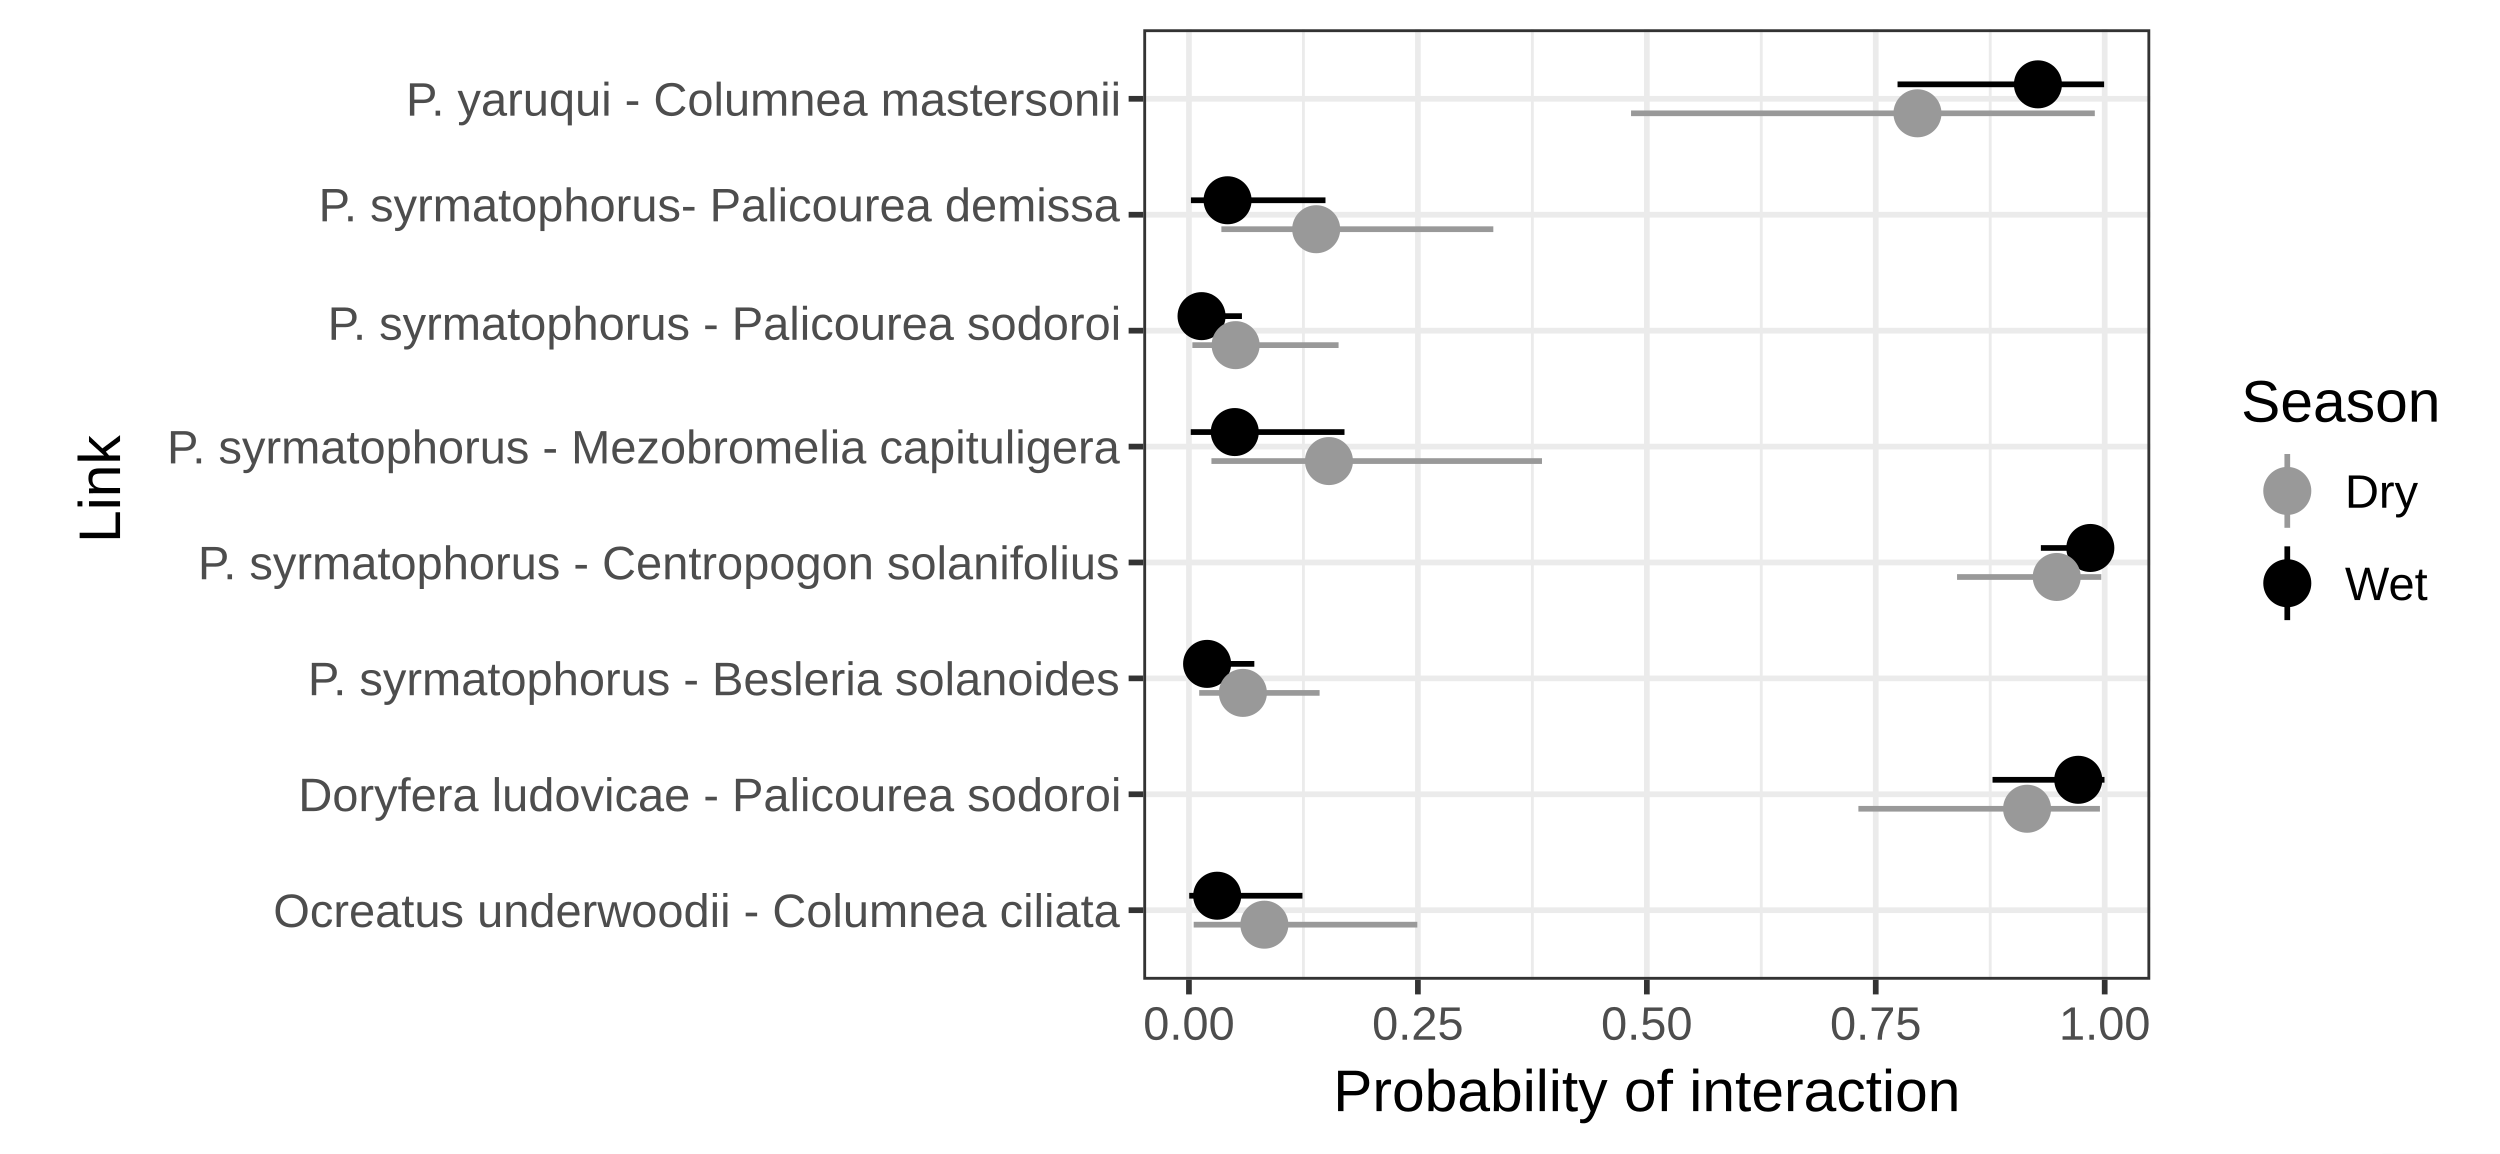
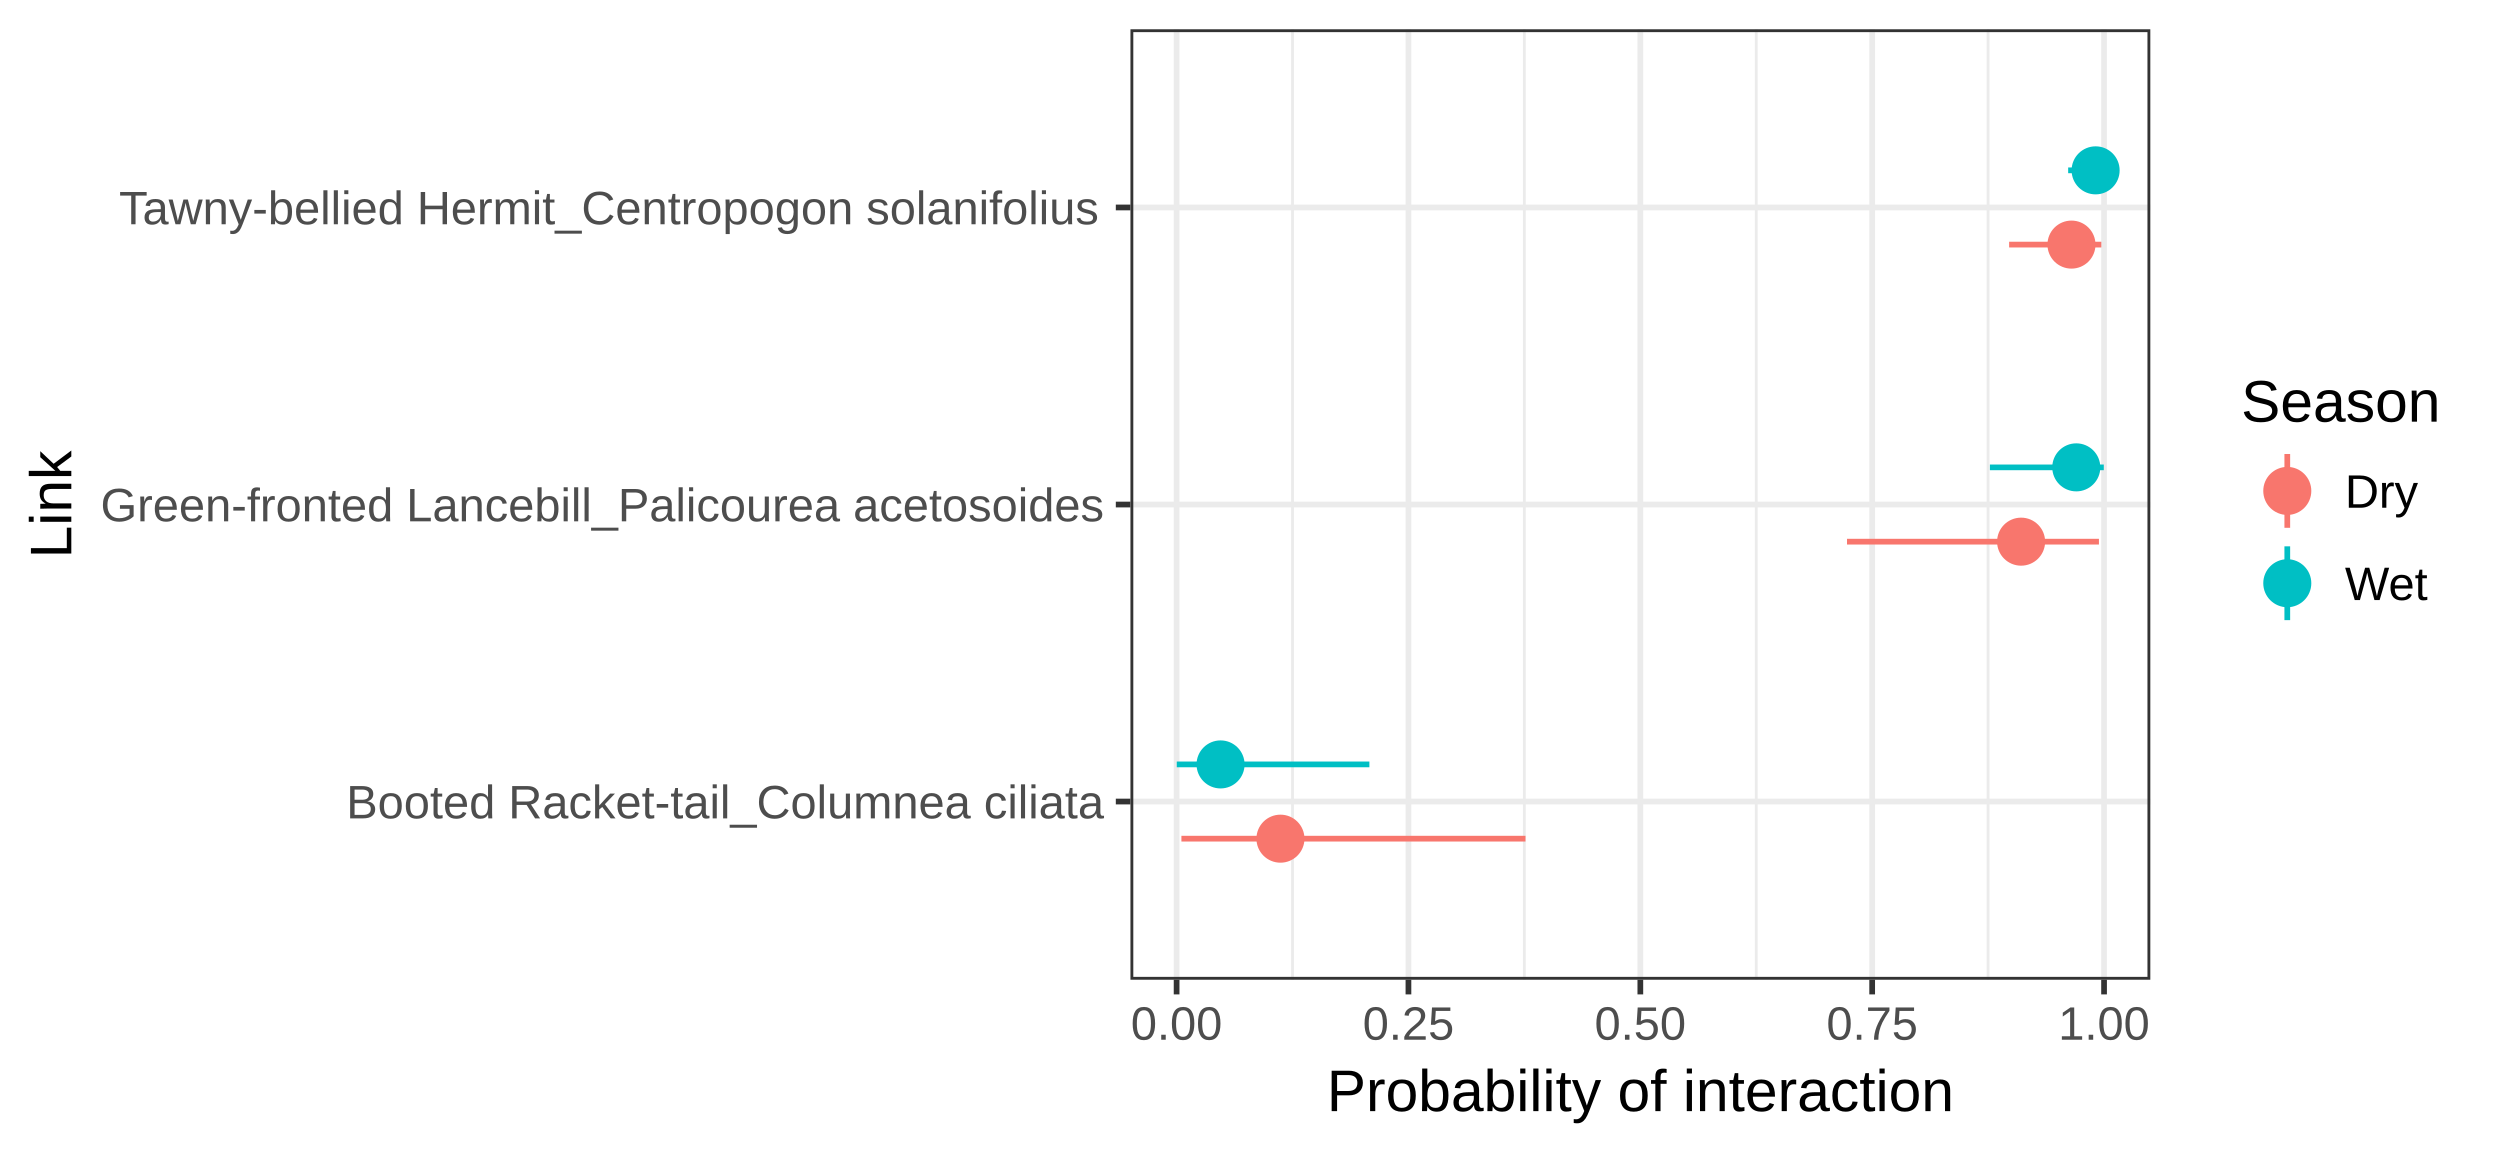
- <svg xmlns="http://www.w3.org/2000/svg" viewBox="0 0 468.00 216.00" id="svg2" version="1.1">
-   <defs id="defs4">
-     <style type="text/css" id="style6">
+ <svg xmlns="http://www.w3.org/2000/svg" viewBox="0 0 468.00 216.00">
+   <defs>
+     <style type="text/css">
    line, polyline, polygon, path, rect, circle {
      fill: none;
      stroke: #000000;
      stroke-linecap: round;
      stroke-linejoin: round;
      stroke-miterlimit: 10.00;
    }
  </style>
  </defs>
-   <rect width="100%" height="100%" style="stroke: none; fill: #FFFFFF;" id="rect8" />
-   <rect x="-22.565" y="0" width="468" height="216" style="fill:#ffffff;stroke:#ffffff;stroke-width:1.07;stroke-linecap:round;stroke-linejoin:round;stroke-miterlimit:10" id="rect10" />
-   <defs id="defs12">
-     <clipPath id="cpMjE0LjAyfDQwMi41NHwxODMuNDF8NS40OA==">
-       <rect x="214.02" y="5.48" width="188.51" height="177.93" id="rect15" />
+   <rect width="100%" height="100%" style="stroke: none; fill: #FFFFFF;" />
+   <rect x="0.00" y="0.00" width="468.00" height="216.00" style="stroke-width: 1.07; stroke: #FFFFFF; fill: #FFFFFF;" />
+   <defs>
+     <clipPath id="cpMjExLjYyfDQwMi41NHwxODMuNDF8NS40OA==">
+       <rect x="211.62" y="5.48" width="190.92" height="177.93" />
    </clipPath>
  </defs>
-   <rect x="214.02" y="5.48" width="188.51" height="177.93" style="stroke-width: 1.07; stroke: none; fill: #FFFFFF;" clip-path="url(#cpMjE0LjAyfDQwMi41NHwxODMuNDF8NS40OA==)" id="rect17" />
-   <polyline points="244.00,183.41 244.00,5.48 " style="stroke-width: 0.53; stroke: #EBEBEB; stroke-linecap: butt;" clip-path="url(#cpMjE0LjAyfDQwMi41NHwxODMuNDF8NS40OA==)" id="polyline19" />
-   <polyline points="286.86,183.41 286.86,5.48 " style="stroke-width: 0.53; stroke: #EBEBEB; stroke-linecap: butt;" clip-path="url(#cpMjE0LjAyfDQwMi41NHwxODMuNDF8NS40OA==)" id="polyline21" />
-   <polyline points="329.71,183.41 329.71,5.48 " style="stroke-width: 0.53; stroke: #EBEBEB; stroke-linecap: butt;" clip-path="url(#cpMjE0LjAyfDQwMi41NHwxODMuNDF8NS40OA==)" id="polyline23" />
-   <polyline points="372.57,183.41 372.57,5.48 " style="stroke-width: 0.53; stroke: #EBEBEB; stroke-linecap: butt;" clip-path="url(#cpMjE0LjAyfDQwMi41NHwxODMuNDF8NS40OA==)" id="polyline25" />
-   <polyline points="214.02,170.39 402.54,170.39 " style="stroke-width: 1.07; stroke: #EBEBEB; stroke-linecap: butt;" clip-path="url(#cpMjE0LjAyfDQwMi41NHwxODMuNDF8NS40OA==)" id="polyline27" />
-   <polyline points="214.02,148.69 402.54,148.69 " style="stroke-width: 1.07; stroke: #EBEBEB; stroke-linecap: butt;" clip-path="url(#cpMjE0LjAyfDQwMi41NHwxODMuNDF8NS40OA==)" id="polyline29" />
-   <polyline points="214.02,126.99 402.54,126.99 " style="stroke-width: 1.07; stroke: #EBEBEB; stroke-linecap: butt;" clip-path="url(#cpMjE0LjAyfDQwMi41NHwxODMuNDF8NS40OA==)" id="polyline31" />
-   <polyline points="214.02,105.29 402.54,105.29 " style="stroke-width: 1.07; stroke: #EBEBEB; stroke-linecap: butt;" clip-path="url(#cpMjE0LjAyfDQwMi41NHwxODMuNDF8NS40OA==)" id="polyline33" />
-   <polyline points="214.02,83.60 402.54,83.60 " style="stroke-width: 1.07; stroke: #EBEBEB; stroke-linecap: butt;" clip-path="url(#cpMjE0LjAyfDQwMi41NHwxODMuNDF8NS40OA==)" id="polyline35" />
-   <polyline points="214.02,61.90 402.54,61.90 " style="stroke-width: 1.07; stroke: #EBEBEB; stroke-linecap: butt;" clip-path="url(#cpMjE0LjAyfDQwMi41NHwxODMuNDF8NS40OA==)" id="polyline37" />
-   <polyline points="214.02,40.20 402.54,40.20 " style="stroke-width: 1.07; stroke: #EBEBEB; stroke-linecap: butt;" clip-path="url(#cpMjE0LjAyfDQwMi41NHwxODMuNDF8NS40OA==)" id="polyline39" />
-   <polyline points="214.02,18.50 402.54,18.50 " style="stroke-width: 1.07; stroke: #EBEBEB; stroke-linecap: butt;" clip-path="url(#cpMjE0LjAyfDQwMi41NHwxODMuNDF8NS40OA==)" id="polyline41" />
-   <polyline points="222.57,183.41 222.57,5.48 " style="stroke-width: 1.07; stroke: #EBEBEB; stroke-linecap: butt;" clip-path="url(#cpMjE0LjAyfDQwMi41NHwxODMuNDF8NS40OA==)" id="polyline43" />
-   <polyline points="265.43,183.41 265.43,5.48 " style="stroke-width: 1.07; stroke: #EBEBEB; stroke-linecap: butt;" clip-path="url(#cpMjE0LjAyfDQwMi41NHwxODMuNDF8NS40OA==)" id="polyline45" />
-   <polyline points="308.29,183.41 308.29,5.48 " style="stroke-width: 1.07; stroke: #EBEBEB; stroke-linecap: butt;" clip-path="url(#cpMjE0LjAyfDQwMi41NHwxODMuNDF8NS40OA==)" id="polyline47" />
-   <polyline points="351.14,183.41 351.14,5.48 " style="stroke-width: 1.07; stroke: #EBEBEB; stroke-linecap: butt;" clip-path="url(#cpMjE0LjAyfDQwMi41NHwxODMuNDF8NS40OA==)" id="polyline49" />
-   <polyline points="394.00,183.41 394.00,5.48 " style="stroke-width: 1.07; stroke: #EBEBEB; stroke-linecap: butt;" clip-path="url(#cpMjE0LjAyfDQwMi41NHwxODMuNDF8NS40OA==)" id="polyline51" />
-   <line x1="222.62" y1="167.68" x2="243.82" y2="167.68" style="stroke-width: 1.07; stroke-linecap: butt;" clip-path="url(#cpMjE0LjAyfDQwMi41NHwxODMuNDF8NS40OA==)" id="line53" />
-   <line x1="223.46" y1="173.10" x2="265.32" y2="173.10" style="stroke-width: 1.07; stroke: #999999; stroke-linecap: butt;" clip-path="url(#cpMjE0LjAyfDQwMi41NHwxODMuNDF8NS40OA==)" id="line55" />
-   <line x1="373.00" y1="145.98" x2="393.96" y2="145.98" style="stroke-width: 1.07; stroke-linecap: butt;" clip-path="url(#cpMjE0LjAyfDQwMi41NHwxODMuNDF8NS40OA==)" id="line57" />
-   <line x1="347.89" y1="151.40" x2="393.11" y2="151.40" style="stroke-width: 1.07; stroke: #999999; stroke-linecap: butt;" clip-path="url(#cpMjE0LjAyfDQwMi41NHwxODMuNDF8NS40OA==)" id="line59" />
-   <line x1="222.65" y1="124.28" x2="234.81" y2="124.28" style="stroke-width: 1.07; stroke-linecap: butt;" clip-path="url(#cpMjE0LjAyfDQwMi41NHwxODMuNDF8NS40OA==)" id="line61" />
-   <line x1="224.49" y1="129.71" x2="247.03" y2="129.71" style="stroke-width: 1.07; stroke: #999999; stroke-linecap: butt;" clip-path="url(#cpMjE0LjAyfDQwMi41NHwxODMuNDF8NS40OA==)" id="line63" />
-   <line x1="382.05" y1="102.58" x2="393.97" y2="102.58" style="stroke-width: 1.07; stroke-linecap: butt;" clip-path="url(#cpMjE0LjAyfDQwMi41NHwxODMuNDF8NS40OA==)" id="line65" />
-   <line x1="366.36" y1="108.01" x2="393.36" y2="108.01" style="stroke-width: 1.07; stroke: #999999; stroke-linecap: butt;" clip-path="url(#cpMjE0LjAyfDQwMi41NHwxODMuNDF8NS40OA==)" id="line67" />
-   <line x1="222.91" y1="80.88" x2="251.69" y2="80.88" style="stroke-width: 1.07; stroke-linecap: butt;" clip-path="url(#cpMjE0LjAyfDQwMi41NHwxODMuNDF8NS40OA==)" id="line69" />
-   <line x1="226.78" y1="86.31" x2="288.66" y2="86.31" style="stroke-width: 1.07; stroke: #999999; stroke-linecap: butt;" clip-path="url(#cpMjE0LjAyfDQwMi41NHwxODMuNDF8NS40OA==)" id="line71" />
-   <line x1="222.59" y1="59.18" x2="232.49" y2="59.18" style="stroke-width: 1.07; stroke-linecap: butt;" clip-path="url(#cpMjE0LjAyfDQwMi41NHwxODMuNDF8NS40OA==)" id="line73" />
-   <line x1="223.21" y1="64.61" x2="250.58" y2="64.61" style="stroke-width: 1.07; stroke: #999999; stroke-linecap: butt;" clip-path="url(#cpMjE0LjAyfDQwMi41NHwxODMuNDF8NS40OA==)" id="line75" />
-   <line x1="222.94" y1="37.49" x2="248.13" y2="37.49" style="stroke-width: 1.07; stroke-linecap: butt;" clip-path="url(#cpMjE0LjAyfDQwMi41NHwxODMuNDF8NS40OA==)" id="line77" />
-   <line x1="228.64" y1="42.91" x2="279.55" y2="42.91" style="stroke-width: 1.07; stroke: #999999; stroke-linecap: butt;" clip-path="url(#cpMjE0LjAyfDQwMi41NHwxODMuNDF8NS40OA==)" id="line79" />
-   <line x1="355.22" y1="15.79" x2="393.89" y2="15.79" style="stroke-width: 1.07; stroke-linecap: butt;" clip-path="url(#cpMjE0LjAyfDQwMi41NHwxODMuNDF8NS40OA==)" id="line81" />
-   <line x1="305.33" y1="21.21" x2="392.15" y2="21.21" style="stroke-width: 1.07; stroke: #999999; stroke-linecap: butt;" clip-path="url(#cpMjE0LjAyfDQwMi41NHwxODMuNDF8NS40OA==)" id="line83" />
-   <circle cx="227.86" cy="167.68" r="2.84pt" style="stroke-width: 1.42; fill: #000000;" clip-path="url(#cpMjE0LjAyfDQwMi41NHwxODMuNDF8NS40OA==)" id="circle85" />
-   <circle cx="236.69" cy="173.10" r="2.84pt" style="stroke-width: 1.42; stroke: #999999; fill: #999999;" clip-path="url(#cpMjE0LjAyfDQwMi41NHwxODMuNDF8NS40OA==)" id="circle87" />
-   <circle cx="389.05" cy="145.98" r="2.84pt" style="stroke-width: 1.42; fill: #000000;" clip-path="url(#cpMjE0LjAyfDQwMi41NHwxODMuNDF8NS40OA==)" id="circle89" />
-   <circle cx="379.47" cy="151.40" r="2.84pt" style="stroke-width: 1.42; stroke: #999999; fill: #999999;" clip-path="url(#cpMjE0LjAyfDQwMi41NHwxODMuNDF8NS40OA==)" id="circle91" />
-   <circle cx="225.97" cy="124.28" r="2.84pt" style="stroke-width: 1.42; fill: #000000;" clip-path="url(#cpMjE0LjAyfDQwMi41NHwxODMuNDF8NS40OA==)" id="circle93" />
-   <circle cx="232.67" cy="129.71" r="2.84pt" style="stroke-width: 1.42; stroke: #999999; fill: #999999;" clip-path="url(#cpMjE0LjAyfDQwMi41NHwxODMuNDF8NS40OA==)" id="circle95" />
-   <circle cx="391.31" cy="102.58" r="2.84pt" style="stroke-width: 1.42; fill: #000000;" clip-path="url(#cpMjE0LjAyfDQwMi41NHwxODMuNDF8NS40OA==)" id="circle97" />
-   <circle cx="385.02" cy="108.01" r="2.84pt" style="stroke-width: 1.42; stroke: #999999; fill: #999999;" clip-path="url(#cpMjE0LjAyfDQwMi41NHwxODMuNDF8NS40OA==)" id="circle99" />
-   <circle cx="231.15" cy="80.88" r="2.84pt" style="stroke-width: 1.42; fill: #000000;" clip-path="url(#cpMjE0LjAyfDQwMi41NHwxODMuNDF8NS40OA==)" id="circle101" />
-   <circle cx="248.78" cy="86.31" r="2.84pt" style="stroke-width: 1.42; stroke: #999999; fill: #999999;" clip-path="url(#cpMjE0LjAyfDQwMi41NHwxODMuNDF8NS40OA==)" id="circle103" />
-   <circle cx="224.93" cy="59.18" r="2.84pt" style="stroke-width: 1.42; fill: #000000;" clip-path="url(#cpMjE0LjAyfDQwMi41NHwxODMuNDF8NS40OA==)" id="circle105" />
-   <circle cx="231.31" cy="64.61" r="2.84pt" style="stroke-width: 1.42; stroke: #999999; fill: #999999;" clip-path="url(#cpMjE0LjAyfDQwMi41NHwxODMuNDF8NS40OA==)" id="circle107" />
-   <circle cx="229.80" cy="37.49" r="2.84pt" style="stroke-width: 1.42; fill: #000000;" clip-path="url(#cpMjE0LjAyfDQwMi41NHwxODMuNDF8NS40OA==)" id="circle109" />
-   <circle cx="246.39" cy="42.91" r="2.84pt" style="stroke-width: 1.42; stroke: #999999; fill: #999999;" clip-path="url(#cpMjE0LjAyfDQwMi41NHwxODMuNDF8NS40OA==)" id="circle111" />
-   <circle cx="381.50" cy="15.79" r="2.84pt" style="stroke-width: 1.42; fill: #000000;" clip-path="url(#cpMjE0LjAyfDQwMi41NHwxODMuNDF8NS40OA==)" id="circle113" />
-   <circle cx="358.95" cy="21.21" r="2.84pt" style="stroke-width: 1.42; stroke: #999999; fill: #999999;" clip-path="url(#cpMjE0LjAyfDQwMi41NHwxODMuNDF8NS40OA==)" id="circle115" />
-   <rect x="214.02" y="5.48" width="188.51" height="177.93" style="stroke-width: 1.07; stroke: #333333;" clip-path="url(#cpMjE0LjAyfDQwMi41NHwxODMuNDF8NS40OA==)" id="rect117" />
-   <defs id="defs119">
+   <rect x="211.62" y="5.48" width="190.92" height="177.93" style="stroke-width: 1.07; stroke: none; fill: #FFFFFF;" clip-path="url(#cpMjExLjYyfDQwMi41NHwxODMuNDF8NS40OA==)" />
+   <polyline points="241.96,183.41 241.96,5.48 " style="stroke-width: 0.53; stroke: #EBEBEB; stroke-linecap: butt;" clip-path="url(#cpMjExLjYyfDQwMi41NHwxODMuNDF8NS40OA==)" />
+   <polyline points="285.36,183.41 285.36,5.48 " style="stroke-width: 0.53; stroke: #EBEBEB; stroke-linecap: butt;" clip-path="url(#cpMjExLjYyfDQwMi41NHwxODMuNDF8NS40OA==)" />
+   <polyline points="328.77,183.41 328.77,5.48 " style="stroke-width: 0.53; stroke: #EBEBEB; stroke-linecap: butt;" clip-path="url(#cpMjExLjYyfDQwMi41NHwxODMuNDF8NS40OA==)" />
+   <polyline points="372.17,183.41 372.17,5.48 " style="stroke-width: 0.53; stroke: #EBEBEB; stroke-linecap: butt;" clip-path="url(#cpMjExLjYyfDQwMi41NHwxODMuNDF8NS40OA==)" />
+   <polyline points="211.62,150.05 402.54,150.05 " style="stroke-width: 1.07; stroke: #EBEBEB; stroke-linecap: butt;" clip-path="url(#cpMjExLjYyfDQwMi41NHwxODMuNDF8NS40OA==)" />
+   <polyline points="211.62,94.45 402.54,94.45 " style="stroke-width: 1.07; stroke: #EBEBEB; stroke-linecap: butt;" clip-path="url(#cpMjExLjYyfDQwMi41NHwxODMuNDF8NS40OA==)" />
+   <polyline points="211.62,38.84 402.54,38.84 " style="stroke-width: 1.07; stroke: #EBEBEB; stroke-linecap: butt;" clip-path="url(#cpMjExLjYyfDQwMi41NHwxODMuNDF8NS40OA==)" />
+   <polyline points="220.26,183.41 220.26,5.48 " style="stroke-width: 1.07; stroke: #EBEBEB; stroke-linecap: butt;" clip-path="url(#cpMjExLjYyfDQwMi41NHwxODMuNDF8NS40OA==)" />
+   <polyline points="263.66,183.41 263.66,5.48 " style="stroke-width: 1.07; stroke: #EBEBEB; stroke-linecap: butt;" clip-path="url(#cpMjExLjYyfDQwMi41NHwxODMuNDF8NS40OA==)" />
+   <polyline points="307.07,183.41 307.07,5.48 " style="stroke-width: 1.07; stroke: #EBEBEB; stroke-linecap: butt;" clip-path="url(#cpMjExLjYyfDQwMi41NHwxODMuNDF8NS40OA==)" />
+   <polyline points="350.47,183.41 350.47,5.48 " style="stroke-width: 1.07; stroke: #EBEBEB; stroke-linecap: butt;" clip-path="url(#cpMjExLjYyfDQwMi41NHwxODMuNDF8NS40OA==)" />
+   <polyline points="393.88,183.41 393.88,5.48 " style="stroke-width: 1.07; stroke: #EBEBEB; stroke-linecap: butt;" clip-path="url(#cpMjExLjYyfDQwMi41NHwxODMuNDF8NS40OA==)" />
+   <line x1="220.29" y1="143.10" x2="256.35" y2="143.10" style="stroke-width: 1.07; stroke: #00BFC4; stroke-linecap: butt;" clip-path="url(#cpMjExLjYyfDQwMi41NHwxODMuNDF8NS40OA==)" />
+   <line x1="221.16" y1="157.00" x2="285.57" y2="157.00" style="stroke-width: 1.07; stroke: #F8766D; stroke-linecap: butt;" clip-path="url(#cpMjExLjYyfDQwMi41NHwxODMuNDF8NS40OA==)" />
+   <line x1="372.51" y1="87.49" x2="393.83" y2="87.49" style="stroke-width: 1.07; stroke: #00BFC4; stroke-linecap: butt;" clip-path="url(#cpMjExLjYyfDQwMi41NHwxODMuNDF8NS40OA==)" />
+   <line x1="345.76" y1="101.40" x2="392.92" y2="101.40" style="stroke-width: 1.07; stroke: #F8766D; stroke-linecap: butt;" clip-path="url(#cpMjExLjYyfDQwMi41NHwxODMuNDF8NS40OA==)" />
+   <line x1="387.16" y1="31.89" x2="393.86" y2="31.89" style="stroke-width: 1.07; stroke: #00BFC4; stroke-linecap: butt;" clip-path="url(#cpMjExLjYyfDQwMi41NHwxODMuNDF8NS40OA==)" />
+   <line x1="376.11" y1="45.79" x2="393.37" y2="45.79" style="stroke-width: 1.07; stroke: #F8766D; stroke-linecap: butt;" clip-path="url(#cpMjExLjYyfDQwMi41NHwxODMuNDF8NS40OA==)" />
+   <circle cx="228.49" cy="143.10" r="2.84pt" style="stroke-width: 1.42; stroke: #00BFC4; fill: #00BFC4;" clip-path="url(#cpMjExLjYyfDQwMi41NHwxODMuNDF8NS40OA==)" />
+   <circle cx="239.70" cy="157.00" r="2.84pt" style="stroke-width: 1.42; stroke: #F8766D; fill: #F8766D;" clip-path="url(#cpMjExLjYyfDQwMi41NHwxODMuNDF8NS40OA==)" />
+   <circle cx="388.68" cy="87.49" r="2.84pt" style="stroke-width: 1.42; stroke: #00BFC4; fill: #00BFC4;" clip-path="url(#cpMjExLjYyfDQwMi41NHwxODMuNDF8NS40OA==)" />
+   <circle cx="378.35" cy="101.40" r="2.84pt" style="stroke-width: 1.42; stroke: #F8766D; fill: #F8766D;" clip-path="url(#cpMjExLjYyfDQwMi41NHwxODMuNDF8NS40OA==)" />
+   <circle cx="392.30" cy="31.89" r="2.84pt" style="stroke-width: 1.42; stroke: #00BFC4; fill: #00BFC4;" clip-path="url(#cpMjExLjYyfDQwMi41NHwxODMuNDF8NS40OA==)" />
+   <circle cx="387.78" cy="45.79" r="2.84pt" style="stroke-width: 1.42; stroke: #F8766D; fill: #F8766D;" clip-path="url(#cpMjExLjYyfDQwMi41NHwxODMuNDF8NS40OA==)" />
+   <rect x="211.62" y="5.48" width="190.92" height="177.93" style="stroke-width: 1.07; stroke: #333333;" clip-path="url(#cpMjExLjYyfDQwMi41NHwxODMuNDF8NS40OA==)" />
+   <defs>
    <clipPath id="cpMC4wMHw0NjguMDB8MjE2LjAwfDAuMDA=">
-       <rect x="0.00" y="0.00" width="468.00" height="216.00" id="rect122" />
+       <rect x="0.00" y="0.00" width="468.00" height="216.00" />
    </clipPath>
  </defs>
-   <g clip-path="url(#cpMC4wMHw0NjguMDB8MjE2LjAwfDAuMDA=)" id="g124" transform="translate(-16.07884,0)">
-     <text x="67.24" y="173.54" style="font-size:8.8px;font-family:Arial;fill:#4d4d4d" textLength="141.85px" lengthAdjust="spacingAndGlyphs" id="text126">Ocreatus underwoodii - Columnea ciliata</text>
+   <g clip-path="url(#cpMC4wMHw0NjguMDB8MjE2LjAwfDAuMDA=)">
+     <text x="64.83" y="153.20" style="font-size: 8.80px; fill: #4D4D4D; font-family: Arial;" textLength="141.85px" lengthAdjust="spacingAndGlyphs">Booted Racket-tail_Columnea ciliata</text>
  </g>
-   <g clip-path="url(#cpMC4wMHw0NjguMDB8MjE2LjAwfDAuMDA=)" id="g128" transform="translate(12.28906,0)">
-     <text x="43.564" y="151.84" style="font-size:8.8px;font-family:Arial;fill:#4d4d4d" textLength="187.85px" lengthAdjust="spacingAndGlyphs" id="text130">Doryfera ludovicae - Palicourea sodoroi</text>
+   <g clip-path="url(#cpMC4wMHw0NjguMDB8MjE2LjAwfDAuMDA=)">
+     <text x="18.83" y="97.59" style="font-size: 8.80px; fill: #4D4D4D; font-family: Arial;" textLength="187.85px" lengthAdjust="spacingAndGlyphs">Green-fronted Lancebill_Palicourea acetosoides</text>
  </g>
-   <g clip-path="url(#cpMC4wMHw0NjguMDB8MjE2LjAwfDAuMDA=)" id="g132" transform="translate(12.41375,0)">
-     <text x="45.24" y="130.14" style="font-size:8.8px;font-family:Arial;fill:#4d4d4d" textLength="163.85px" lengthAdjust="spacingAndGlyphs" id="text134">P. syrmatophorus - Besleria solanoides</text>
+   <g clip-path="url(#cpMC4wMHw0NjguMDB8MjE2LjAwfDAuMDA=)">
+     <text x="22.28" y="41.99" style="font-size: 8.80px; fill: #4D4D4D; font-family: Arial;" textLength="184.40px" lengthAdjust="spacingAndGlyphs">Tawny-bellied Hermit_Centropogon solanifolius</text>
  </g>
-   <g clip-path="url(#cpMC4wMHw0NjguMDB8MjE2LjAwfDAuMDA=)" id="g136" transform="translate(12.37312,0)">
-     <text x="24.69" y="108.44" style="font-size:8.8px;font-family:Arial;fill:#4d4d4d" textLength="184.40px" lengthAdjust="spacingAndGlyphs" id="text138">P. syrmatophorus - Centropogon solanifolius</text>
+   <polyline points="208.88,150.05 211.62,150.05 " style="stroke-width: 1.07; stroke: #333333; stroke-linecap: butt;" clip-path="url(#cpMC4wMHw0NjguMDB8MjE2LjAwfDAuMDA=)" />
+   <polyline points="208.88,94.45 211.62,94.45 " style="stroke-width: 1.07; stroke: #333333; stroke-linecap: butt;" clip-path="url(#cpMC4wMHw0NjguMDB8MjE2LjAwfDAuMDA=)" />
+   <polyline points="208.88,38.84 211.62,38.84 " style="stroke-width: 1.07; stroke: #333333; stroke-linecap: butt;" clip-path="url(#cpMC4wMHw0NjguMDB8MjE2LjAwfDAuMDA=)" />
+   <polyline points="220.26,186.15 220.26,183.41 " style="stroke-width: 1.07; stroke: #333333; stroke-linecap: butt;" clip-path="url(#cpMC4wMHw0NjguMDB8MjE2LjAwfDAuMDA=)" />
+   <polyline points="263.66,186.15 263.66,183.41 " style="stroke-width: 1.07; stroke: #333333; stroke-linecap: butt;" clip-path="url(#cpMC4wMHw0NjguMDB8MjE2LjAwfDAuMDA=)" />
+   <polyline points="307.07,186.15 307.07,183.41 " style="stroke-width: 1.07; stroke: #333333; stroke-linecap: butt;" clip-path="url(#cpMC4wMHw0NjguMDB8MjE2LjAwfDAuMDA=)" />
+   <polyline points="350.47,186.15 350.47,183.41 " style="stroke-width: 1.07; stroke: #333333; stroke-linecap: butt;" clip-path="url(#cpMC4wMHw0NjguMDB8MjE2LjAwfDAuMDA=)" />
+   <polyline points="393.88,186.15 393.88,183.41 " style="stroke-width: 1.07; stroke: #333333; stroke-linecap: butt;" clip-path="url(#cpMC4wMHw0NjguMDB8MjE2LjAwfDAuMDA=)" />
+   <g clip-path="url(#cpMC4wMHw0NjguMDB8MjE2LjAwfDAuMDA=)">
+     <text x="211.69" y="194.64" style="font-size: 8.80px; fill: #4D4D4D; font-family: Arial;" textLength="17.13px" lengthAdjust="spacingAndGlyphs">0.00</text>
  </g>
-   <g clip-path="url(#cpMC4wMHw0NjguMDB8MjE2LjAwfDAuMDA=)" id="g140" transform="translate(12.44524,0)">
-     <text x="18.83" y="86.75" style="font-size:8.8px;font-family:Arial;fill:#4d4d4d" textLength="190.26px" lengthAdjust="spacingAndGlyphs" id="text142">P. syrmatophorus - Mezobromelia capituligera</text>
+   <g clip-path="url(#cpMC4wMHw0NjguMDB8MjE2LjAwfDAuMDA=)">
+     <text x="255.10" y="194.64" style="font-size: 8.80px; fill: #4D4D4D; font-family: Arial;" textLength="17.13px" lengthAdjust="spacingAndGlyphs">0.25</text>
  </g>
-   <g clip-path="url(#cpMC4wMHw0NjguMDB8MjE2LjAwfDAuMDA=)" id="g144" transform="translate(46.15696,0)">
-     <text x="15.196" y="63.61" style="font-size:8.8px;font-family:Arial;fill:#4d4d4d" textLength="178.53px" lengthAdjust="spacingAndGlyphs" id="text146">P. syrmatophorus - Palicourea sodoroi</text>
+   <g clip-path="url(#cpMC4wMHw0NjguMDB8MjE2LjAwfDAuMDA=)">
+     <text x="298.50" y="194.64" style="font-size: 8.80px; fill: #4D4D4D; font-family: Arial;" textLength="17.13px" lengthAdjust="spacingAndGlyphs">0.50</text>
  </g>
-   <g clip-path="url(#cpMC4wMHw0NjguMDB8MjE2LjAwfDAuMDA=)" id="g148" transform="translate(14.89179,-1.92045)">
-     <text x="44.76" y="43.35" style="font-size:8.8px;font-family:Arial;fill:#4d4d4d" textLength="164.33px" lengthAdjust="spacingAndGlyphs" id="text150">P. syrmatophorus- Palicourea demissa</text>
+   <g clip-path="url(#cpMC4wMHw0NjguMDB8MjE2LjAwfDAuMDA=)">
+     <text x="341.91" y="194.64" style="font-size: 8.80px; fill: #4D4D4D; font-family: Arial;" textLength="17.13px" lengthAdjust="spacingAndGlyphs">0.75</text>
  </g>
-   <g clip-path="url(#cpMC4wMHw0NjguMDB8MjE2LjAwfDAuMDA=)" id="g152" transform="translate(52.76429,0)">
-     <text x="23.25" y="21.65" style="font-size:8.8px;font-family:Arial;fill:#4d4d4d" textLength="185.84px" lengthAdjust="spacingAndGlyphs" id="text154">P. yaruqui - Columnea mastersonii</text>
+   <g clip-path="url(#cpMC4wMHw0NjguMDB8MjE2LjAwfDAuMDA=)">
+     <text x="385.31" y="194.64" style="font-size: 8.80px; fill: #4D4D4D; font-family: Arial;" textLength="17.13px" lengthAdjust="spacingAndGlyphs">1.00</text>
  </g>
-   <polyline points="211.28,170.39 214.02,170.39 " style="stroke-width: 1.07; stroke: #333333; stroke-linecap: butt;" clip-path="url(#cpMC4wMHw0NjguMDB8MjE2LjAwfDAuMDA=)" id="polyline156" />
-   <polyline points="211.28,148.69 214.02,148.69 " style="stroke-width: 1.07; stroke: #333333; stroke-linecap: butt;" clip-path="url(#cpMC4wMHw0NjguMDB8MjE2LjAwfDAuMDA=)" id="polyline158" />
-   <polyline points="211.28,126.99 214.02,126.99 " style="stroke-width: 1.07; stroke: #333333; stroke-linecap: butt;" clip-path="url(#cpMC4wMHw0NjguMDB8MjE2LjAwfDAuMDA=)" id="polyline160" />
-   <polyline points="211.28,105.29 214.02,105.29 " style="stroke-width: 1.07; stroke: #333333; stroke-linecap: butt;" clip-path="url(#cpMC4wMHw0NjguMDB8MjE2LjAwfDAuMDA=)" id="polyline162" />
-   <polyline points="211.28,83.60 214.02,83.60 " style="stroke-width: 1.07; stroke: #333333; stroke-linecap: butt;" clip-path="url(#cpMC4wMHw0NjguMDB8MjE2LjAwfDAuMDA=)" id="polyline164" />
-   <polyline points="211.28,61.90 214.02,61.90 " style="stroke-width: 1.07; stroke: #333333; stroke-linecap: butt;" clip-path="url(#cpMC4wMHw0NjguMDB8MjE2LjAwfDAuMDA=)" id="polyline166" />
-   <polyline points="211.28,40.20 214.02,40.20 " style="stroke-width: 1.07; stroke: #333333; stroke-linecap: butt;" clip-path="url(#cpMC4wMHw0NjguMDB8MjE2LjAwfDAuMDA=)" id="polyline168" />
-   <polyline points="211.28,18.50 214.02,18.50 " style="stroke-width: 1.07; stroke: #333333; stroke-linecap: butt;" clip-path="url(#cpMC4wMHw0NjguMDB8MjE2LjAwfDAuMDA=)" id="polyline170" />
-   <polyline points="222.57,186.15 222.57,183.41 " style="stroke-width: 1.07; stroke: #333333; stroke-linecap: butt;" clip-path="url(#cpMC4wMHw0NjguMDB8MjE2LjAwfDAuMDA=)" id="polyline172" />
-   <polyline points="265.43,186.15 265.43,183.41 " style="stroke-width: 1.07; stroke: #333333; stroke-linecap: butt;" clip-path="url(#cpMC4wMHw0NjguMDB8MjE2LjAwfDAuMDA=)" id="polyline174" />
-   <polyline points="308.29,186.15 308.29,183.41 " style="stroke-width: 1.07; stroke: #333333; stroke-linecap: butt;" clip-path="url(#cpMC4wMHw0NjguMDB8MjE2LjAwfDAuMDA=)" id="polyline176" />
-   <polyline points="351.14,186.15 351.14,183.41 " style="stroke-width: 1.07; stroke: #333333; stroke-linecap: butt;" clip-path="url(#cpMC4wMHw0NjguMDB8MjE2LjAwfDAuMDA=)" id="polyline178" />
-   <polyline points="394.00,186.15 394.00,183.41 " style="stroke-width: 1.07; stroke: #333333; stroke-linecap: butt;" clip-path="url(#cpMC4wMHw0NjguMDB8MjE2LjAwfDAuMDA=)" id="polyline180" />
-   <g clip-path="url(#cpMC4wMHw0NjguMDB8MjE2LjAwfDAuMDA=)" id="g182">
-     <text x="214.01" y="194.64" style="font-size: 8.80px; fill: #4D4D4D; font-family: Arial;" textLength="17.13px" lengthAdjust="spacingAndGlyphs" id="text184">0.00</text>
+   <g clip-path="url(#cpMC4wMHw0NjguMDB8MjE2LjAwfDAuMDA=)">
+     <text x="248.38" y="208.00" style="font-size: 11.00px; font-family: Arial;" textLength="117.40px" lengthAdjust="spacingAndGlyphs">Probability of interaction</text>
  </g>
-   <g clip-path="url(#cpMC4wMHw0NjguMDB8MjE2LjAwfDAuMDA=)" id="g186">
-     <text x="256.86" y="194.64" style="font-size: 8.80px; fill: #4D4D4D; font-family: Arial;" textLength="17.13px" lengthAdjust="spacingAndGlyphs" id="text188">0.25</text>
+   <g clip-path="url(#cpMC4wMHw0NjguMDB8MjE2LjAwfDAuMDA=)">
+     <text transform="translate(13.35,104.53) rotate(-90)" style="font-size: 11.00px; font-family: Arial;" textLength="20.18px" lengthAdjust="spacingAndGlyphs">Link</text>
  </g>
-   <g clip-path="url(#cpMC4wMHw0NjguMDB8MjE2LjAwfDAuMDA=)" id="g190">
-     <text x="299.72" y="194.64" style="font-size: 8.80px; fill: #4D4D4D; font-family: Arial;" textLength="17.13px" lengthAdjust="spacingAndGlyphs" id="text192">0.50</text>
+   <rect x="413.87" y="65.40" width="48.65" height="58.09" style="stroke-width: 1.07; stroke: none; fill: #FFFFFF;" clip-path="url(#cpMC4wMHw0NjguMDB8MjE2LjAwfDAuMDA=)" />
+   <g clip-path="url(#cpMC4wMHw0NjguMDB8MjE2LjAwfDAuMDA=)">
+     <text x="419.54" y="78.94" style="font-size: 11.00px; font-family: Arial;" textLength="37.31px" lengthAdjust="spacingAndGlyphs">Season</text>
  </g>
-   <g clip-path="url(#cpMC4wMHw0NjguMDB8MjE2LjAwfDAuMDA=)" id="g194">
-     <text x="342.58" y="194.64" style="font-size: 8.80px; fill: #4D4D4D; font-family: Arial;" textLength="17.13px" lengthAdjust="spacingAndGlyphs" id="text196">0.75</text>
+   <rect x="419.54" y="83.26" width="17.28" height="17.28" style="stroke-width: 1.07; stroke: none; fill: #FFFFFF;" clip-path="url(#cpMC4wMHw0NjguMDB8MjE2LjAwfDAuMDA=)" />
+   <line x1="428.18" y1="98.81" x2="428.18" y2="84.99" style="stroke-width: 1.07; stroke: #F8766D; stroke-linecap: butt;" clip-path="url(#cpMC4wMHw0NjguMDB8MjE2LjAwfDAuMDA=)" />
+   <circle cx="428.18" cy="91.90" r="2.84pt" style="stroke-width: 1.42; stroke: #F8766D; fill: #F8766D;" clip-path="url(#cpMC4wMHw0NjguMDB8MjE2LjAwfDAuMDA=)" />
+   <rect x="419.54" y="100.54" width="17.28" height="17.28" style="stroke-width: 1.07; stroke: none; fill: #FFFFFF;" clip-path="url(#cpMC4wMHw0NjguMDB8MjE2LjAwfDAuMDA=)" />
+   <line x1="428.18" y1="116.09" x2="428.18" y2="102.27" style="stroke-width: 1.07; stroke: #00BFC4; stroke-linecap: butt;" clip-path="url(#cpMC4wMHw0NjguMDB8MjE2LjAwfDAuMDA=)" />
+   <circle cx="428.18" cy="109.18" r="2.84pt" style="stroke-width: 1.42; stroke: #00BFC4; fill: #00BFC4;" clip-path="url(#cpMC4wMHw0NjguMDB8MjE2LjAwfDAuMDA=)" />
+   <g clip-path="url(#cpMC4wMHw0NjguMDB8MjE2LjAwfDAuMDA=)">
+     <text x="438.98" y="95.05" style="font-size: 8.80px; font-family: Arial;" textLength="13.69px" lengthAdjust="spacingAndGlyphs">Dry</text>
  </g>
-   <g clip-path="url(#cpMC4wMHw0NjguMDB8MjE2LjAwfDAuMDA=)" id="g198">
-     <text x="385.44" y="194.64" style="font-size: 8.80px; fill: #4D4D4D; font-family: Arial;" textLength="17.13px" lengthAdjust="spacingAndGlyphs" id="text200">1.00</text>
+   <g clip-path="url(#cpMC4wMHw0NjguMDB8MjE2LjAwfDAuMDA=)">
+     <text x="438.98" y="112.33" style="font-size: 8.80px; font-family: Arial;" textLength="15.64px" lengthAdjust="spacingAndGlyphs">Wet</text>
  </g>
-   <g clip-path="url(#cpMC4wMHw0NjguMDB8MjE2LjAwfDAuMDA=)" id="g202">
-     <text x="249.58" y="208.00" style="font-size: 11.00px; font-family: Arial;" textLength="117.40px" lengthAdjust="spacingAndGlyphs" id="text204">Probability of interaction</text>
-   </g>
-   <g clip-path="url(#cpMC4wMHw0NjguMDB8MjE2LjAwfDAuMDA=)" id="g206" transform="translate(9.12214,-2.880676)">
-     <text transform="matrix(0,-1,1,0,13.35,104.53)" style="font-size:11px;font-family:Arial" textLength="20.18px" lengthAdjust="spacingAndGlyphs" id="text208">Link</text>
-   </g>
-   <rect x="413.87" y="65.40" width="48.65" height="58.09" style="stroke-width: 1.07; stroke: none; fill: #FFFFFF;" clip-path="url(#cpMC4wMHw0NjguMDB8MjE2LjAwfDAuMDA=)" id="rect210" />
-   <g clip-path="url(#cpMC4wMHw0NjguMDB8MjE2LjAwfDAuMDA=)" id="g212">
-     <text x="419.54" y="78.94" style="font-size: 11.00px; font-family: Arial;" textLength="37.31px" lengthAdjust="spacingAndGlyphs" id="text214">Season</text>
-   </g>
-   <rect x="419.54" y="83.26" width="17.28" height="17.28" style="stroke-width: 1.07; stroke: none; fill: #FFFFFF;" clip-path="url(#cpMC4wMHw0NjguMDB8MjE2LjAwfDAuMDA=)" id="rect216" />
-   <line x1="428.18" y1="98.81" x2="428.18" y2="84.99" style="stroke-width: 1.07; stroke: #999999; stroke-linecap: butt;" clip-path="url(#cpMC4wMHw0NjguMDB8MjE2LjAwfDAuMDA=)" id="line218" />
-   <circle cx="428.18" cy="91.90" r="2.84pt" style="stroke-width: 1.42; stroke: #999999; fill: #999999;" clip-path="url(#cpMC4wMHw0NjguMDB8MjE2LjAwfDAuMDA=)" id="circle220" />
-   <rect x="419.54" y="100.54" width="17.28" height="17.28" style="stroke-width: 1.07; stroke: none; fill: #FFFFFF;" clip-path="url(#cpMC4wMHw0NjguMDB8MjE2LjAwfDAuMDA=)" id="rect222" />
-   <line x1="428.18" y1="116.09" x2="428.18" y2="102.27" style="stroke-width: 1.07; stroke-linecap: butt;" clip-path="url(#cpMC4wMHw0NjguMDB8MjE2LjAwfDAuMDA=)" id="line224" />
-   <circle cx="428.18" cy="109.18" r="2.84pt" style="stroke-width: 1.42; fill: #000000;" clip-path="url(#cpMC4wMHw0NjguMDB8MjE2LjAwfDAuMDA=)" id="circle226" />
-   <g clip-path="url(#cpMC4wMHw0NjguMDB8MjE2LjAwfDAuMDA=)" id="g228">
-     <text x="438.98" y="95.05" style="font-size: 8.80px; font-family: Arial;" textLength="13.69px" lengthAdjust="spacingAndGlyphs" id="text230">Dry</text>
-   </g>
-   <g clip-path="url(#cpMC4wMHw0NjguMDB8MjE2LjAwfDAuMDA=)" id="g232">
-     <text x="438.98" y="112.33" style="font-size: 8.80px; font-family: Arial;" textLength="15.64px" lengthAdjust="spacingAndGlyphs" id="text234">Wet</text>
-   </g>
-   <text xml:space="preserve" style="font-style:normal;font-weight:normal;font-size:20px;line-height:125%;font-family:sans-serif;letter-spacing:0px;word-spacing:0px;fill:#000000;fill-opacity:1;stroke:none;stroke-width:1px;stroke-linecap:butt;stroke-linejoin:miter;stroke-opacity:1" x="158.437" y="153.105" id="text4366">
-     <tspan id="tspan4368" x="158.437" y="153.105"> </tspan>
-   </text>
</svg>
